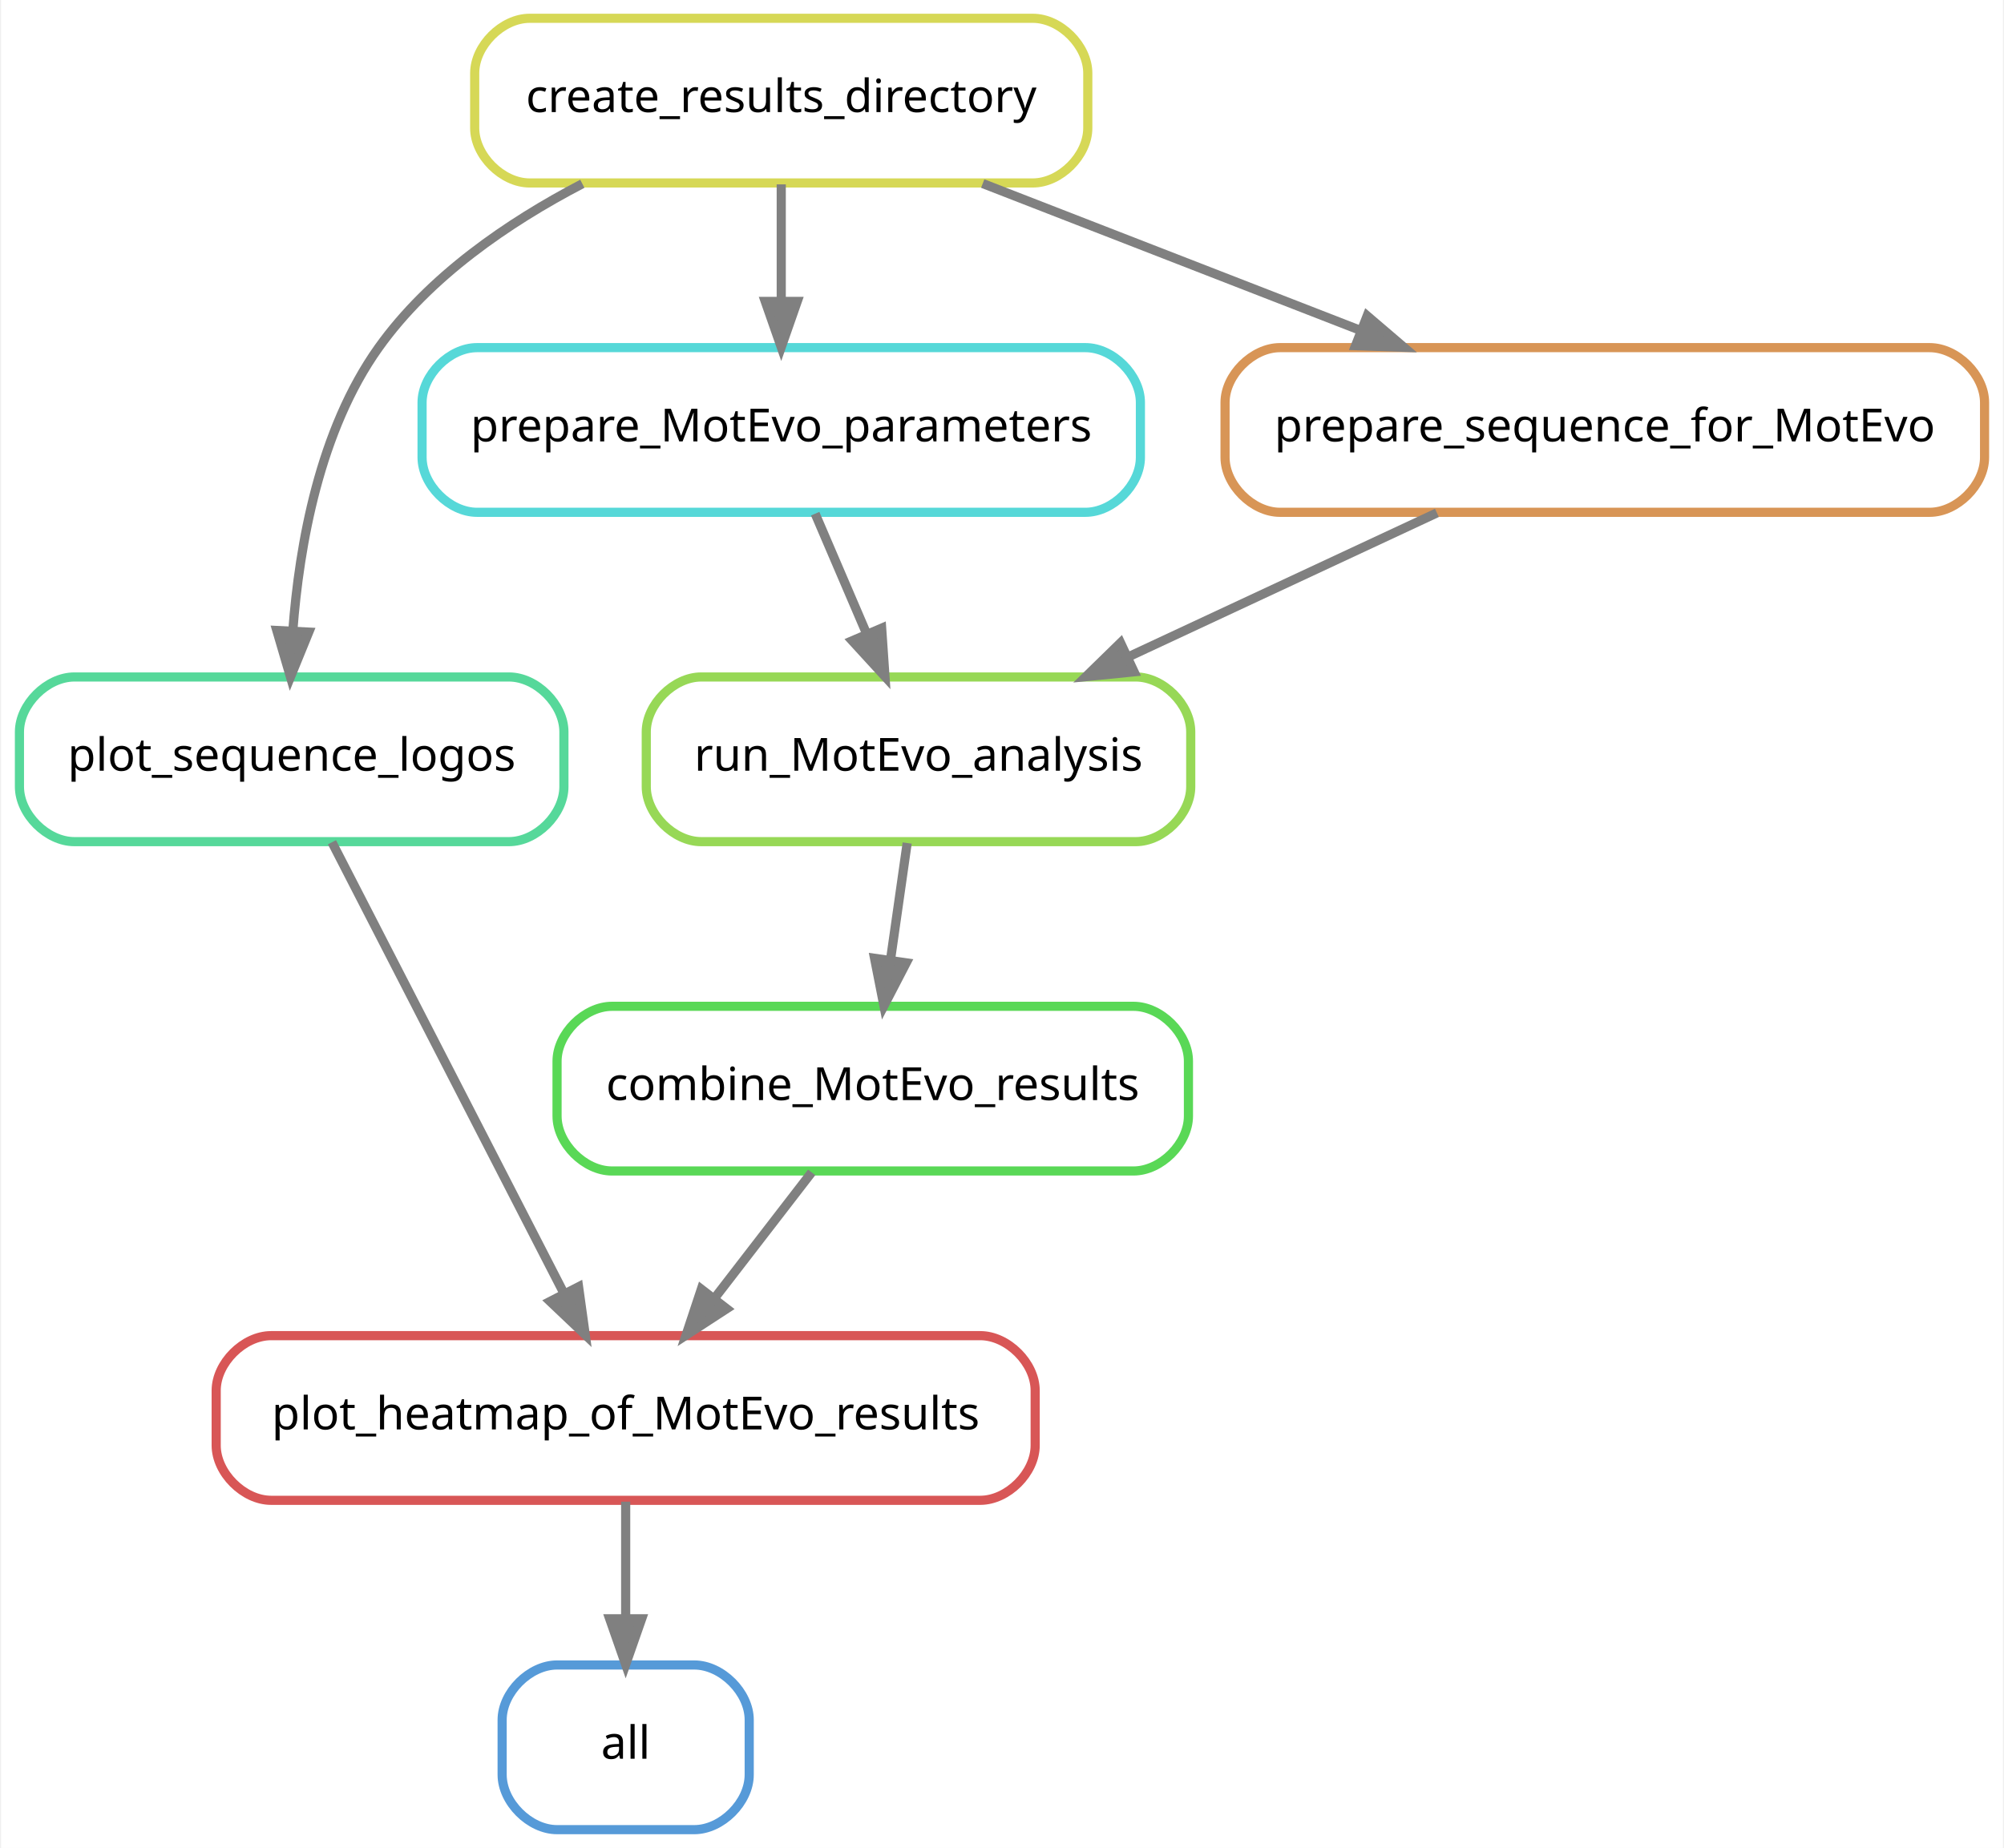
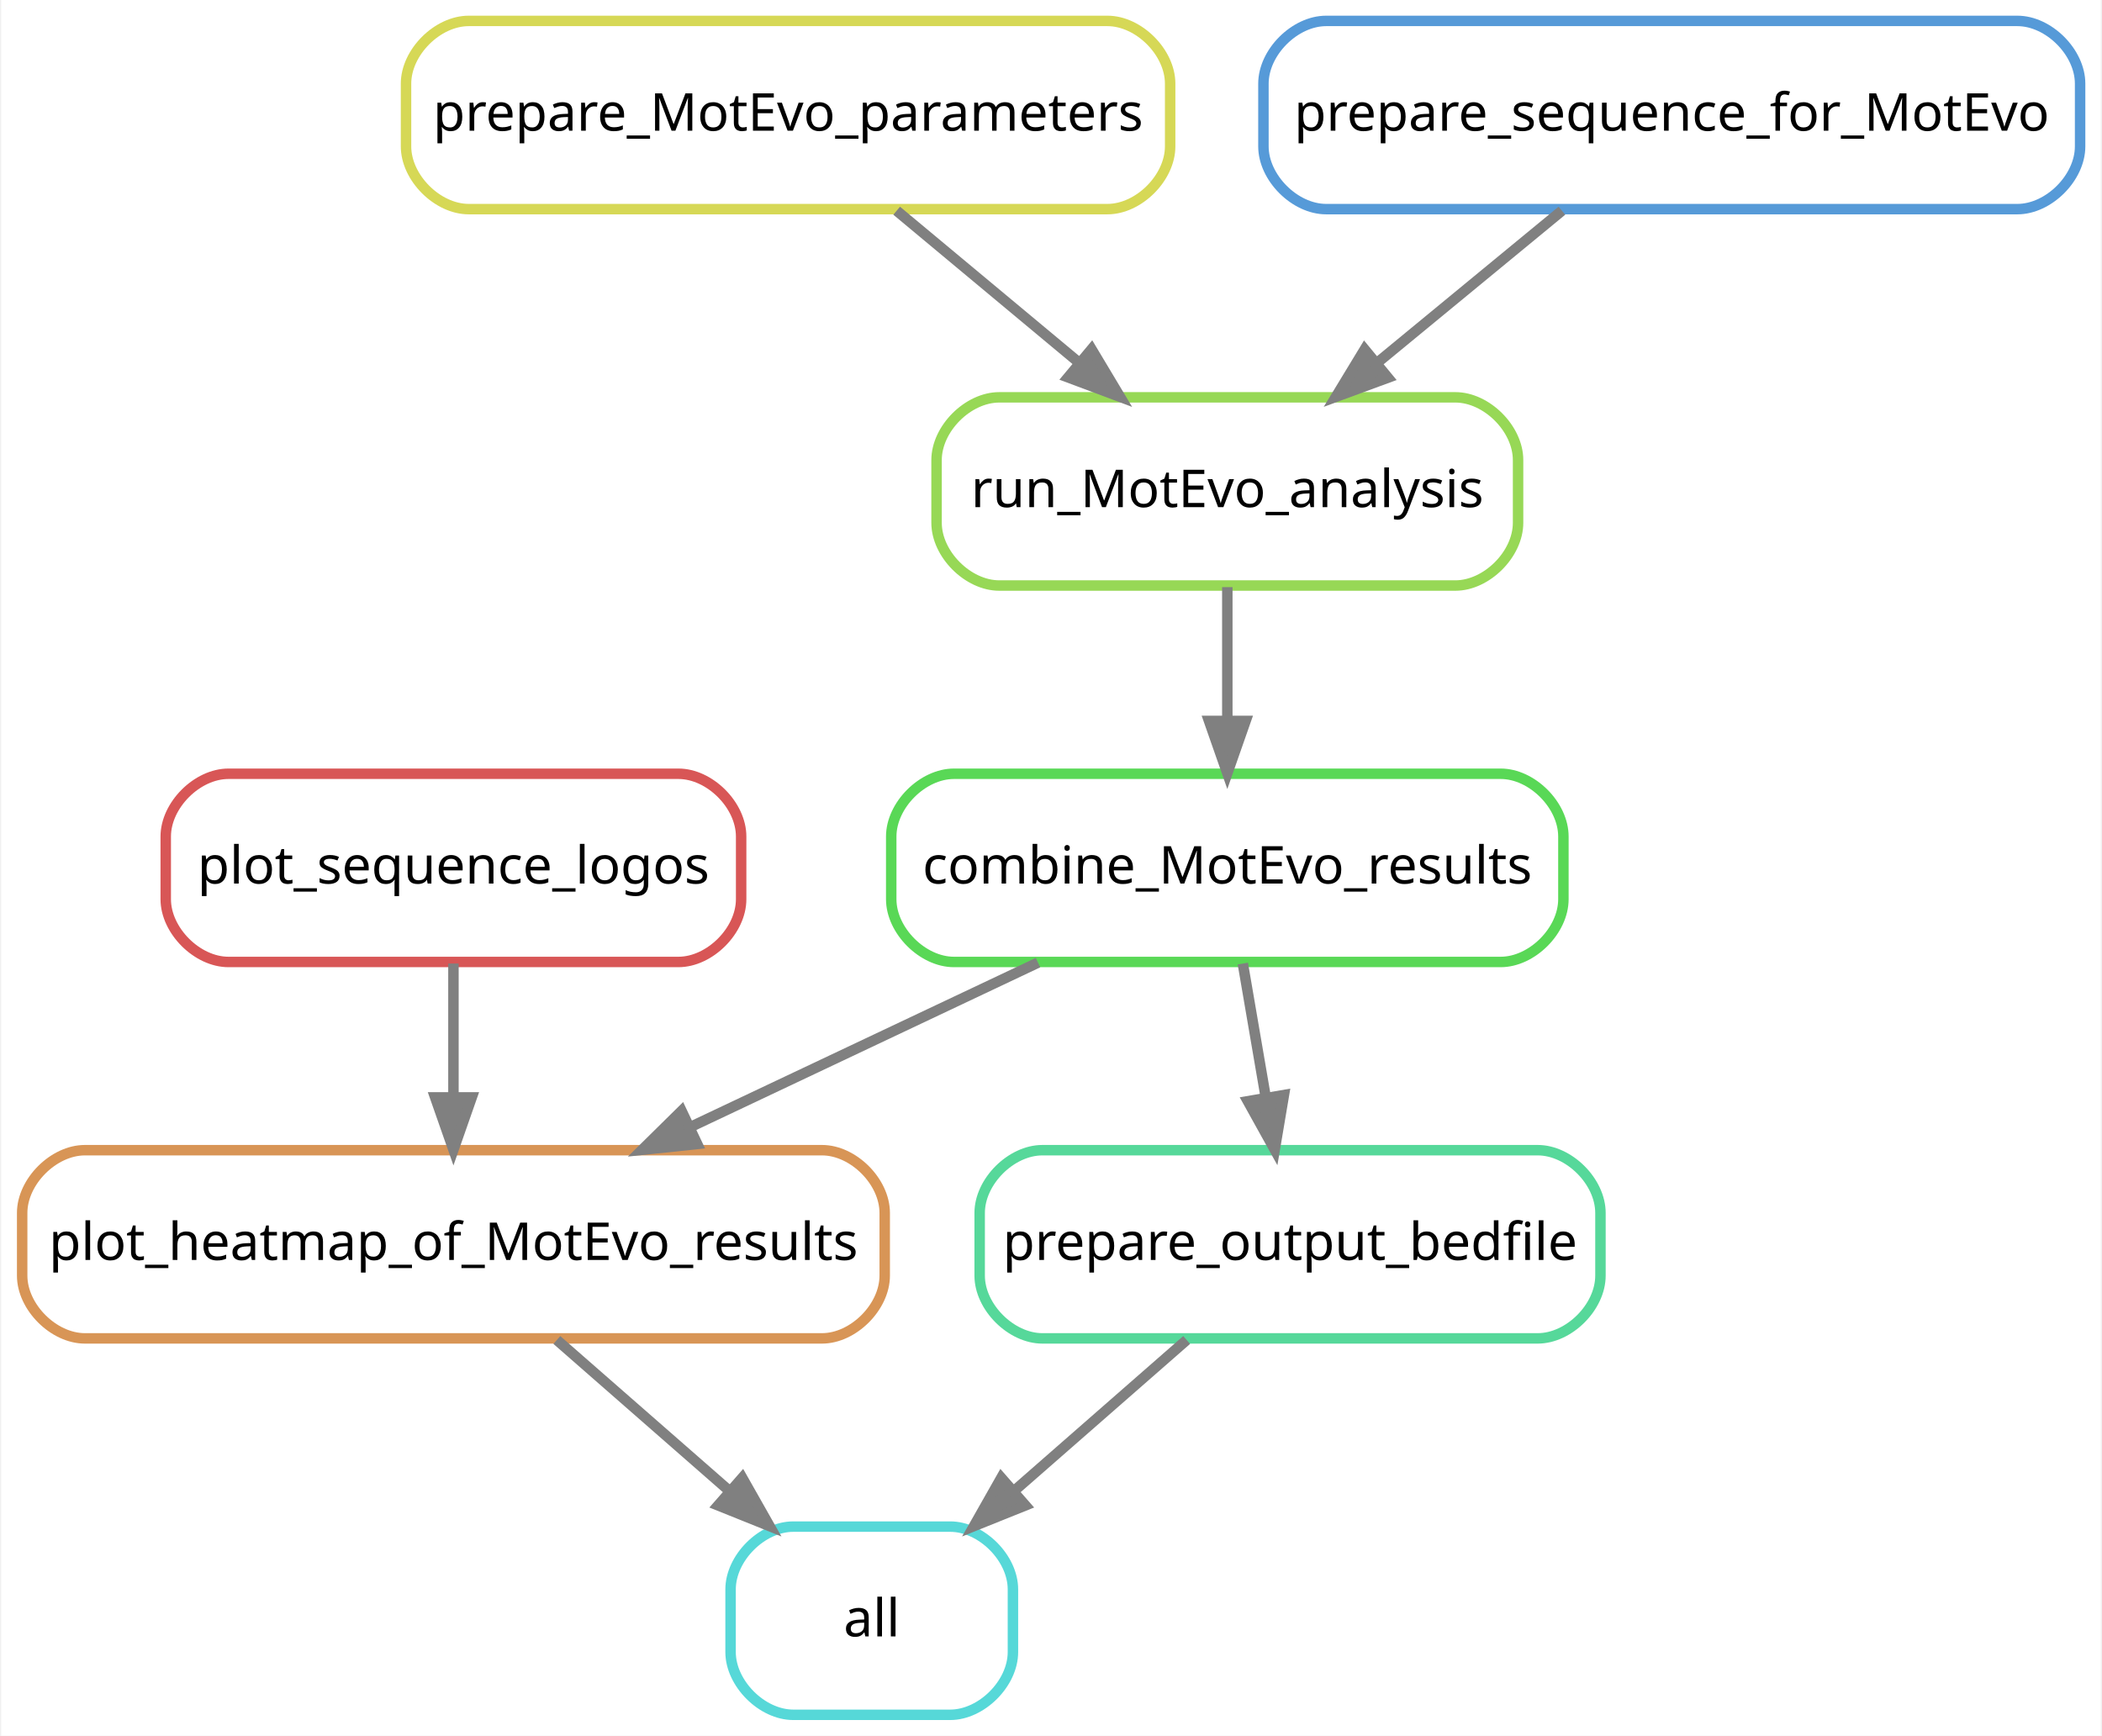
- <svg xmlns="http://www.w3.org/2000/svg" width="438pt" height="404pt" viewBox="0.00 0.00 437.50 404.00">
-   <g id="graph0" class="graph" transform="scale(1 1) rotate(0) translate(4 400)">
-     <polygon fill="white" stroke="none" points="-4,4 -4,-400 433.5,-400 433.5,4 -4,4" />
+ <svg xmlns="http://www.w3.org/2000/svg" width="402pt" height="332pt" viewBox="0.00 0.00 401.54 332.00">
+   <g id="graph0" class="graph" transform="scale(1 1) rotate(0) translate(4 328)">
+     <polygon fill="white" stroke="none" points="-4,4 -4,-328 397.536,-328 397.536,4 -4,4" />
    <g id="node1" class="node">
-       <path fill="none" stroke="#569ad8" stroke-width="2" d="M147.5,-36C147.5,-36 117.5,-36 117.5,-36 111.5,-36 105.5,-30 105.5,-24 105.5,-24 105.5,-12 105.5,-12 105.5,-6 111.5,-0 117.5,-0 117.5,-0 147.5,-0 147.5,-0 153.5,-0 159.5,-6 159.5,-12 159.5,-12 159.5,-24 159.5,-24 159.5,-30 153.5,-36 147.5,-36" />
-       <text text-anchor="middle" x="132.5" y="-15.5" font-family="sans" font-size="10.00">all</text>
+       <path fill="none" stroke="#56d8d8" stroke-width="2" d="M177.49,-36C177.49,-36 147.49,-36 147.49,-36 141.49,-36 135.49,-30 135.49,-24 135.49,-24 135.49,-12 135.49,-12 135.49,-6 141.49,-0 147.49,-0 147.49,-0 177.49,-0 177.49,-0 183.49,-0 189.49,-6 189.49,-12 189.49,-12 189.49,-24 189.49,-24 189.49,-30 183.49,-36 177.49,-36" />
+       <text text-anchor="middle" x="162.49" y="-15" font-family="sans" font-size="10.00">all</text>
    </g>
    <g id="node2" class="node">
-       <path fill="none" stroke="#d85656" stroke-width="2" d="M210,-108C210,-108 55,-108 55,-108 49,-108 43,-102 43,-96 43,-96 43,-84 43,-84 43,-78 49,-72 55,-72 55,-72 210,-72 210,-72 216,-72 222,-78 222,-84 222,-84 222,-96 222,-96 222,-102 216,-108 210,-108" />
-       <text text-anchor="middle" x="132.5" y="-87.5" font-family="sans" font-size="10.00">plot_heatmap_of_MotEvo_results</text>
+       <path fill="none" stroke="#d89556" stroke-width="2" d="M152.969,-108C152.969,-108 12.01,-108 12.01,-108 6.01,-108 0.01,-102 0.01,-96 0.01,-96 0.01,-84 0.01,-84 0.01,-78 6.01,-72 12.01,-72 12.01,-72 152.969,-72 152.969,-72 158.969,-72 164.969,-78 164.969,-84 164.969,-84 164.969,-96 164.969,-96 164.969,-102 158.969,-108 152.969,-108" />
+       <text text-anchor="middle" x="82.49" y="-87" font-family="sans" font-size="10.00">plot_heatmap_of_MotEvo_results</text>
+     </g>
+     <g id="edge2" class="edge">
+       <path fill="none" stroke="grey" stroke-width="2" d="M102.265,-71.697C112.243,-62.965 124.501,-52.24 135.347,-42.75" />
+       <polygon fill="grey" stroke="grey" stroke-width="2" points="137.721,-45.323 142.942,-36.104 133.111,-40.055 137.721,-45.323" />
+     </g>
+     <g id="node3" class="node">
+       <path fill="none" stroke="#56d89a" stroke-width="2" d="M289.851,-108C289.851,-108 195.128,-108 195.128,-108 189.128,-108 183.128,-102 183.128,-96 183.128,-96 183.128,-84 183.128,-84 183.128,-78 189.128,-72 195.128,-72 195.128,-72 289.851,-72 289.851,-72 295.851,-72 301.851,-78 301.851,-84 301.851,-84 301.851,-96 301.851,-96 301.851,-102 295.851,-108 289.851,-108" />
+       <text text-anchor="middle" x="242.49" y="-87" font-family="sans" font-size="10.00">prepare_output_bedfile</text>
    </g>
    <g id="edge1" class="edge">
-       <path fill="none" stroke="grey" stroke-width="2" d="M132.5,-71.697C132.5,-63.983 132.5,-54.712 132.5,-46.112" />
-       <polygon fill="grey" stroke="grey" stroke-width="2" points="136,-46.104 132.5,-36.104 129,-46.104 136,-46.104" />
-     </g>
-     <g id="node3" class="node">
-       <path fill="none" stroke="#59d856" stroke-width="2" d="M243.5,-180C243.5,-180 129.5,-180 129.5,-180 123.5,-180 117.5,-174 117.5,-168 117.5,-168 117.5,-156 117.5,-156 117.5,-150 123.5,-144 129.5,-144 129.5,-144 243.5,-144 243.5,-144 249.5,-144 255.5,-150 255.5,-156 255.5,-156 255.5,-168 255.5,-168 255.5,-174 249.5,-180 243.5,-180" />
-       <text text-anchor="middle" x="186.5" y="-159.5" font-family="sans" font-size="10.00">combine_MotEvo_results</text>
-     </g>
-     <g id="edge2" class="edge">
-       <path fill="none" stroke="grey" stroke-width="2" d="M173.152,-143.697C166.743,-135.389 158.942,-125.277 151.894,-116.141" />
-       <polygon fill="grey" stroke="grey" stroke-width="2" points="154.574,-113.884 145.695,-108.104 149.032,-118.16 154.574,-113.884" />
+       <path fill="none" stroke="grey" stroke-width="2" d="M222.714,-71.697C212.736,-62.965 200.479,-52.24 189.633,-42.75" />
+       <polygon fill="grey" stroke="grey" stroke-width="2" points="191.868,-40.055 182.038,-36.104 187.259,-45.323 191.868,-40.055" />
    </g>
    <g id="node4" class="node">
-       <path fill="none" stroke="#56d89a" stroke-width="2" d="M107,-252C107,-252 12,-252 12,-252 6,-252 0,-246 0,-240 0,-240 0,-228 0,-228 0,-222 6,-216 12,-216 12,-216 107,-216 107,-216 113,-216 119,-222 119,-228 119,-228 119,-240 119,-240 119,-246 113,-252 107,-252" />
-       <text text-anchor="middle" x="59.5" y="-231.5" font-family="sans" font-size="10.00">plot_sequence_logos</text>
+       <path fill="none" stroke="#59d856" stroke-width="2" d="M282.765,-180C282.765,-180 178.214,-180 178.214,-180 172.214,-180 166.214,-174 166.214,-168 166.214,-168 166.214,-156 166.214,-156 166.214,-150 172.214,-144 178.214,-144 178.214,-144 282.765,-144 282.765,-144 288.765,-144 294.765,-150 294.765,-156 294.765,-156 294.765,-168 294.765,-168 294.765,-174 288.765,-180 282.765,-180" />
+       <text text-anchor="middle" x="230.49" y="-159" font-family="sans" font-size="10.00">combine_MotEvo_results</text>
+     </g>
+     <g id="edge4" class="edge">
+       <path fill="none" stroke="grey" stroke-width="2" d="M194.285,-143.876C174.232,-134.392 149.118,-122.513 127.776,-112.419" />
+       <polygon fill="grey" stroke="grey" stroke-width="2" points="129.113,-109.18 118.577,-108.068 126.12,-115.508 129.113,-109.18" />
+     </g>
+     <g id="edge5" class="edge">
+       <path fill="none" stroke="grey" stroke-width="2" d="M233.456,-143.697C234.778,-135.983 236.368,-126.712 237.842,-118.112" />
+       <polygon fill="grey" stroke="grey" stroke-width="2" points="241.318,-118.552 239.558,-108.104 234.418,-117.369 241.318,-118.552" />
+     </g>
+     <g id="node5" class="node">
+       <path fill="none" stroke="#d85656" stroke-width="2" d="M125.512,-180C125.512,-180 39.467,-180 39.467,-180 33.467,-180 27.467,-174 27.467,-168 27.467,-168 27.467,-156 27.467,-156 27.467,-150 33.467,-144 39.467,-144 39.467,-144 125.512,-144 125.512,-144 131.512,-144 137.512,-150 137.512,-156 137.512,-156 137.512,-168 137.512,-168 137.512,-174 131.512,-180 125.512,-180" />
+       <text text-anchor="middle" x="82.49" y="-159" font-family="sans" font-size="10.00">plot_sequence_logos</text>
    </g>
    <g id="edge3" class="edge">
-       <path fill="none" stroke="grey" stroke-width="2" d="M68.305,-215.871C80.911,-191.35 104.209,-146.032 119.001,-117.259" />
-       <polygon fill="grey" stroke="grey" stroke-width="2" points="122.204,-118.683 123.663,-108.189 115.978,-115.483 122.204,-118.683" />
-     </g>
-     <g id="node5" class="node">
-       <path fill="none" stroke="#97d856" stroke-width="2" d="M244,-252C244,-252 149,-252 149,-252 143,-252 137,-246 137,-240 137,-240 137,-228 137,-228 137,-222 143,-216 149,-216 149,-216 244,-216 244,-216 250,-216 256,-222 256,-228 256,-228 256,-240 256,-240 256,-246 250,-252 244,-252" />
-       <text text-anchor="middle" x="196.5" y="-231.5" font-family="sans" font-size="10.00">run_MotEvo_analysis</text>
-     </g>
-     <g id="edge4" class="edge">
-       <path fill="none" stroke="grey" stroke-width="2" d="M194.028,-215.697C192.926,-207.983 191.602,-198.712 190.373,-190.112" />
-       <polygon fill="grey" stroke="grey" stroke-width="2" points="193.823,-189.509 188.943,-180.104 186.893,-190.499 193.823,-189.509" />
+       <path fill="none" stroke="grey" stroke-width="2" d="M82.49,-143.697C82.49,-135.983 82.49,-126.712 82.49,-118.112" />
+       <polygon fill="grey" stroke="grey" stroke-width="2" points="85.99,-118.104 82.49,-108.104 78.99,-118.104 85.99,-118.104" />
    </g>
    <g id="node6" class="node">
-       <path fill="none" stroke="#d6d856" stroke-width="2" d="M221.5,-396C221.5,-396 111.5,-396 111.5,-396 105.5,-396 99.5,-390 99.5,-384 99.5,-384 99.5,-372 99.5,-372 99.5,-366 105.5,-360 111.5,-360 111.5,-360 221.5,-360 221.5,-360 227.5,-360 233.5,-366 233.5,-372 233.5,-372 233.5,-384 233.5,-384 233.5,-390 227.5,-396 221.5,-396" />
-       <text text-anchor="middle" x="166.5" y="-375.5" font-family="sans" font-size="10.00">create_results_directory</text>
+       <path fill="none" stroke="#97d856" stroke-width="2" d="M274.096,-252C274.096,-252 186.884,-252 186.884,-252 180.884,-252 174.884,-246 174.884,-240 174.884,-240 174.884,-228 174.884,-228 174.884,-222 180.884,-216 186.884,-216 186.884,-216 274.096,-216 274.096,-216 280.096,-216 286.096,-222 286.096,-228 286.096,-228 286.096,-240 286.096,-240 286.096,-246 280.096,-252 274.096,-252" />
+       <text text-anchor="middle" x="230.49" y="-231" font-family="sans" font-size="10.00">run_MotEvo_analysis</text>
    </g>
-     <g id="edge5" class="edge">
-       <path fill="none" stroke="grey" stroke-width="2" d="M123.03,-359.827C106.772,-351.345 89.581,-339.537 78.5,-324 65.633,-305.959 61.162,-280.972 59.749,-262.065" />
-       <polygon fill="grey" stroke="grey" stroke-width="2" points="63.241,-261.812 59.237,-252.002 56.25,-262.167 63.241,-261.812" />
+     <g id="edge6" class="edge">
+       <path fill="none" stroke="grey" stroke-width="2" d="M230.49,-215.697C230.49,-207.983 230.49,-198.712 230.49,-190.112" />
+       <polygon fill="grey" stroke="grey" stroke-width="2" points="233.99,-190.104 230.49,-180.104 226.99,-190.104 233.99,-190.104" />
    </g>
    <g id="node7" class="node">
-       <path fill="none" stroke="#56d8d8" stroke-width="2" d="M233,-324C233,-324 100,-324 100,-324 94,-324 88,-318 88,-312 88,-312 88,-300 88,-300 88,-294 94,-288 100,-288 100,-288 233,-288 233,-288 239,-288 245,-294 245,-300 245,-300 245,-312 245,-312 245,-318 239,-324 233,-324" />
-       <text text-anchor="middle" x="166.5" y="-303.5" font-family="sans" font-size="10.00">prepare_MotEvo_parameters</text>
+       <path fill="none" stroke="#d6d856" stroke-width="2" d="M207.558,-324C207.558,-324 85.421,-324 85.421,-324 79.421,-324 73.421,-318 73.421,-312 73.421,-312 73.421,-300 73.421,-300 73.421,-294 79.421,-288 85.421,-288 85.421,-288 207.558,-288 207.558,-288 213.558,-288 219.558,-294 219.558,-300 219.558,-300 219.558,-312 219.558,-312 219.558,-318 213.558,-324 207.558,-324" />
+       <text text-anchor="middle" x="146.49" y="-303" font-family="sans" font-size="10.00">prepare_MotEvo_parameters</text>
+     </g>
+     <g id="edge7" class="edge">
+       <path fill="none" stroke="grey" stroke-width="2" d="M167.254,-287.697C177.731,-278.965 190.601,-268.24 201.989,-258.75" />
+       <polygon fill="grey" stroke="grey" stroke-width="2" points="204.523,-261.195 209.965,-252.104 200.042,-255.817 204.523,-261.195" />
+     </g>
+     <g id="node8" class="node">
+       <path fill="none" stroke="#569ad8" stroke-width="2" d="M381.583,-324C381.583,-324 249.397,-324 249.397,-324 243.397,-324 237.397,-318 237.397,-312 237.397,-312 237.397,-300 237.397,-300 237.397,-294 243.397,-288 249.397,-288 249.397,-288 381.583,-288 381.583,-288 387.583,-288 393.583,-294 393.583,-300 393.583,-300 393.583,-312 393.583,-312 393.583,-318 387.583,-324 381.583,-324" />
+       <text text-anchor="middle" x="315.49" y="-303" font-family="sans" font-size="10.00">prepare_sequence_for_MotEvo</text>
    </g>
    <g id="edge8" class="edge">
-       <path fill="none" stroke="grey" stroke-width="2" d="M166.5,-359.697C166.5,-351.983 166.5,-342.712 166.5,-334.112" />
-       <polygon fill="grey" stroke="grey" stroke-width="2" points="170,-334.104 166.5,-324.104 163,-334.104 170,-334.104" />
-     </g>
-     <g id="node8" class="node">
-       <path fill="none" stroke="#d89556" stroke-width="2" d="M417.5,-324C417.5,-324 275.5,-324 275.5,-324 269.5,-324 263.5,-318 263.5,-312 263.5,-312 263.5,-300 263.5,-300 263.5,-294 269.5,-288 275.5,-288 275.5,-288 417.5,-288 417.5,-288 423.5,-288 429.5,-294 429.5,-300 429.5,-300 429.5,-312 429.5,-312 429.5,-318 423.5,-324 417.5,-324" />
-       <text text-anchor="middle" x="346.5" y="-303.5" font-family="sans" font-size="10.00">prepare_sequence_for_MotEvo</text>
-     </g>
-     <g id="edge9" class="edge">
-       <path fill="none" stroke="grey" stroke-width="2" d="M210.533,-359.876C235.468,-350.179 266.838,-337.98 293.162,-327.743" />
-       <polygon fill="grey" stroke="grey" stroke-width="2" points="294.559,-330.955 302.61,-324.068 292.021,-324.431 294.559,-330.955" />
-     </g>
-     <g id="edge7" class="edge">
-       <path fill="none" stroke="grey" stroke-width="2" d="M173.916,-287.697C177.294,-279.813 181.37,-270.304 185.123,-261.546" />
-       <polygon fill="grey" stroke="grey" stroke-width="2" points="188.447,-262.675 189.17,-252.104 182.013,-259.917 188.447,-262.675" />
-     </g>
-     <g id="edge6" class="edge">
-       <path fill="none" stroke="grey" stroke-width="2" d="M309.806,-287.876C289.482,-278.392 264.029,-266.513 242.398,-256.419" />
-       <polygon fill="grey" stroke="grey" stroke-width="2" points="243.617,-253.126 233.075,-252.068 240.657,-259.469 243.617,-253.126" />
+       <path fill="none" stroke="grey" stroke-width="2" d="M294.479,-287.697C283.773,-278.881 270.6,-268.032 258.994,-258.474" />
+       <polygon fill="grey" stroke="grey" stroke-width="2" points="261.204,-255.76 251.259,-252.104 256.754,-261.163 261.204,-255.76" />
    </g>
  </g>
</svg>
